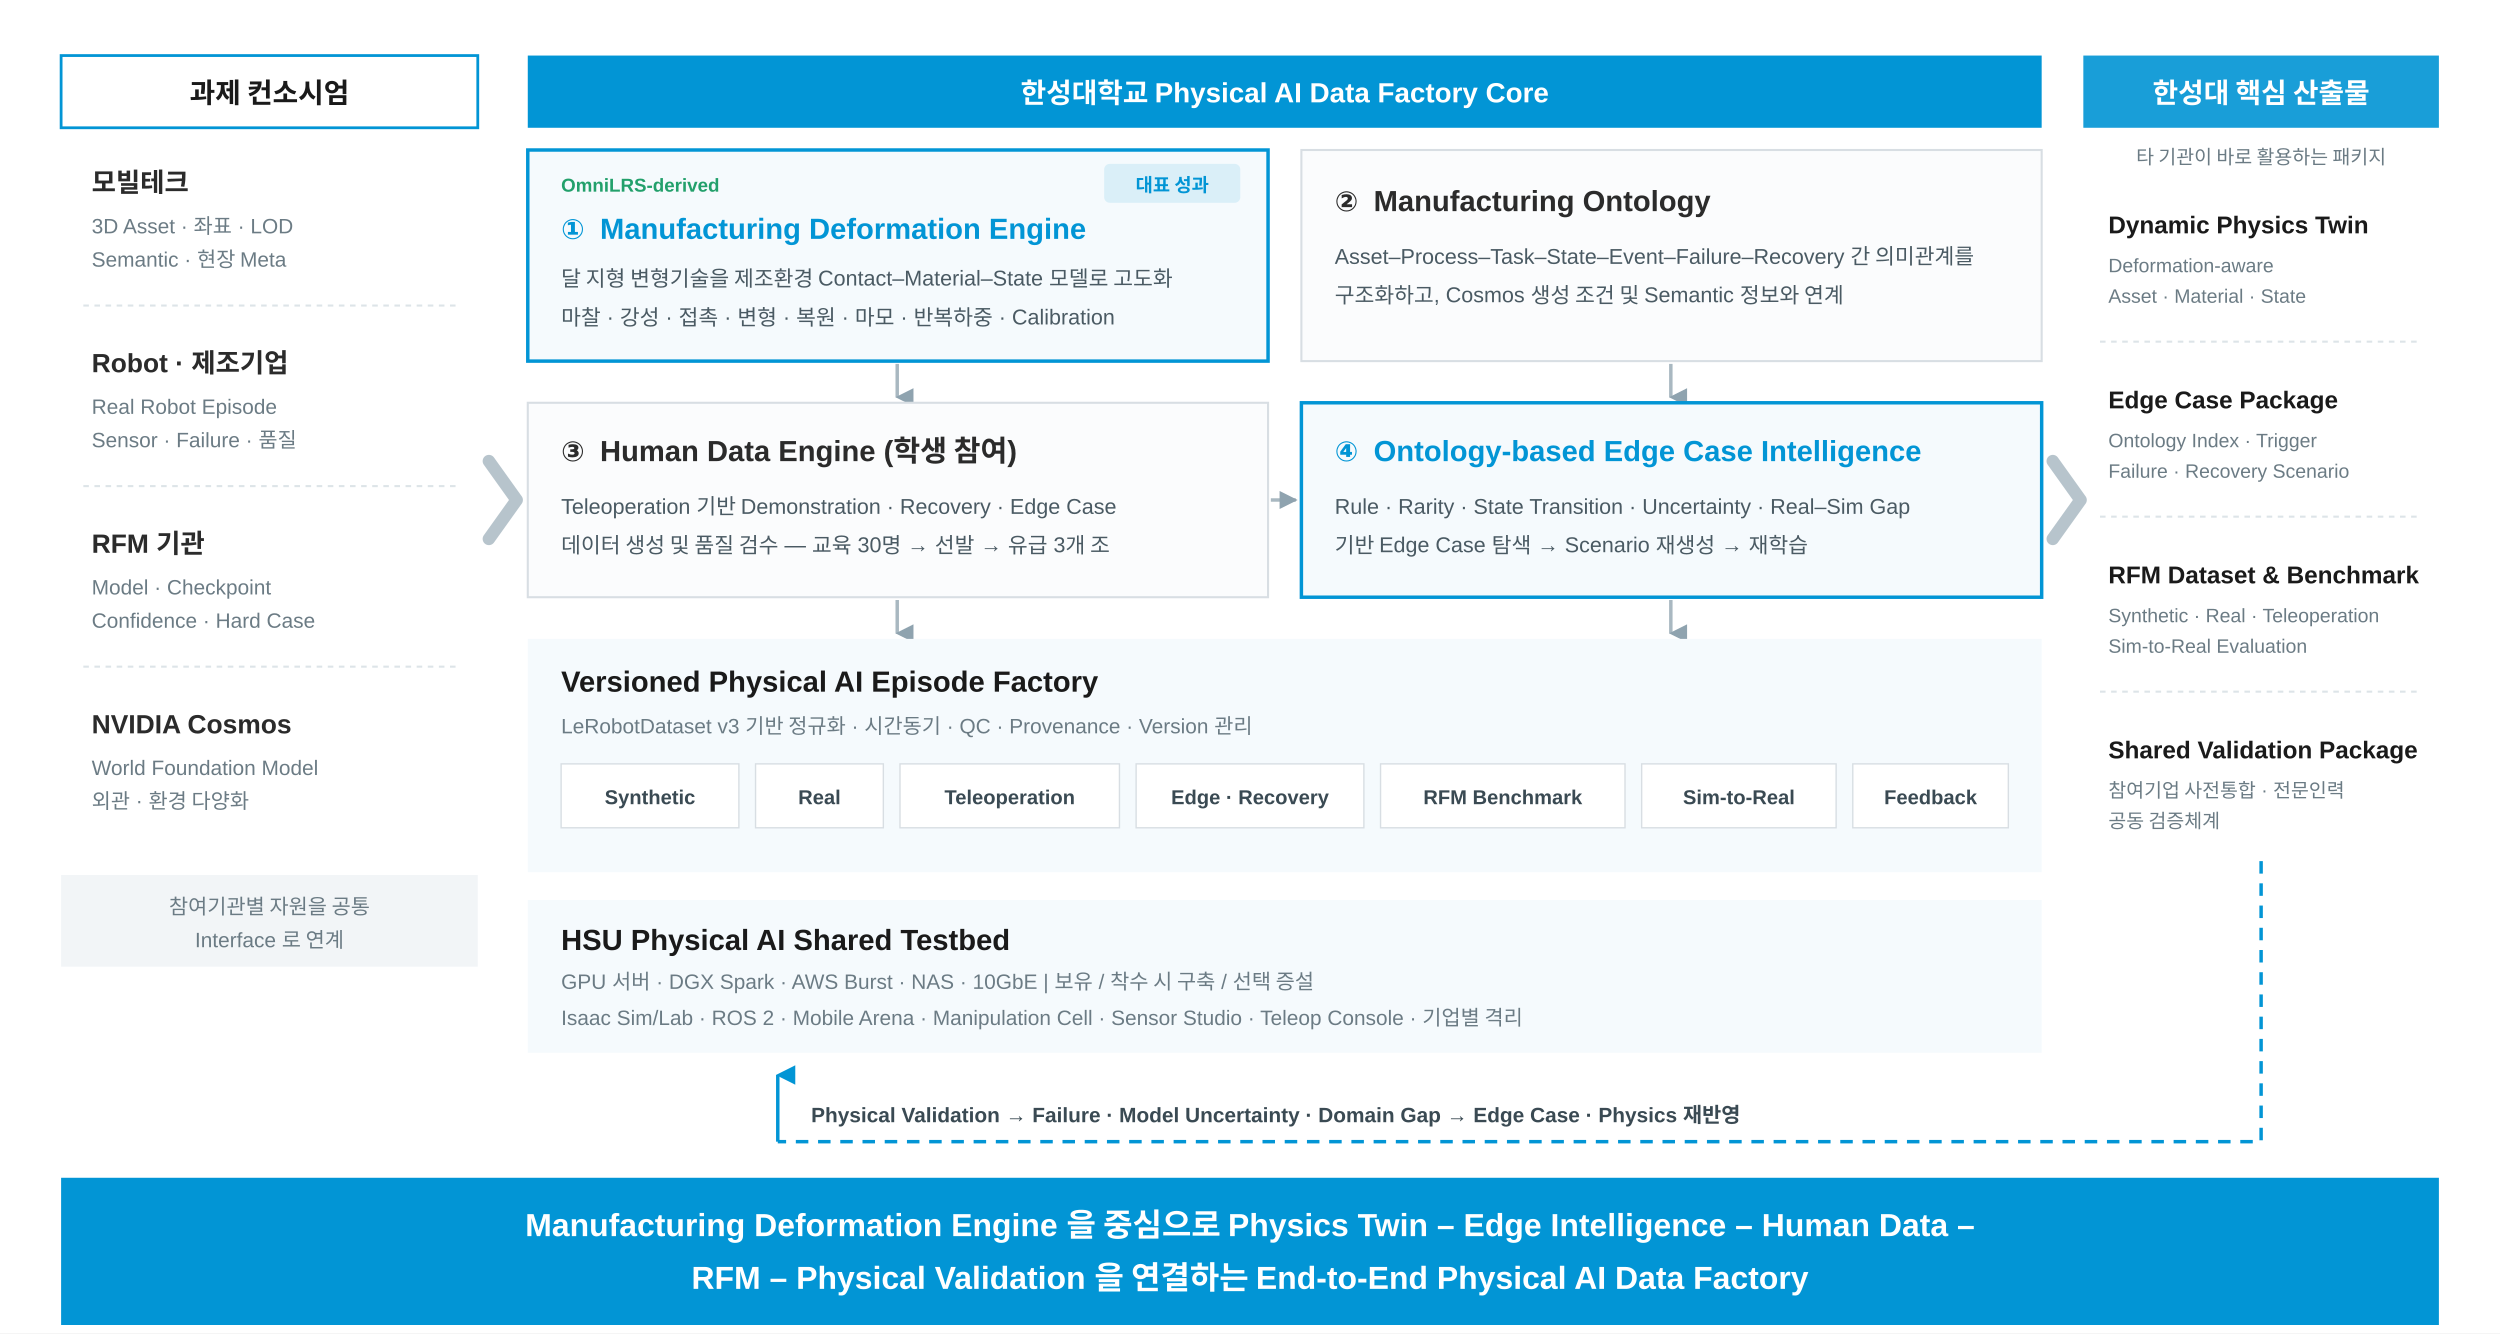
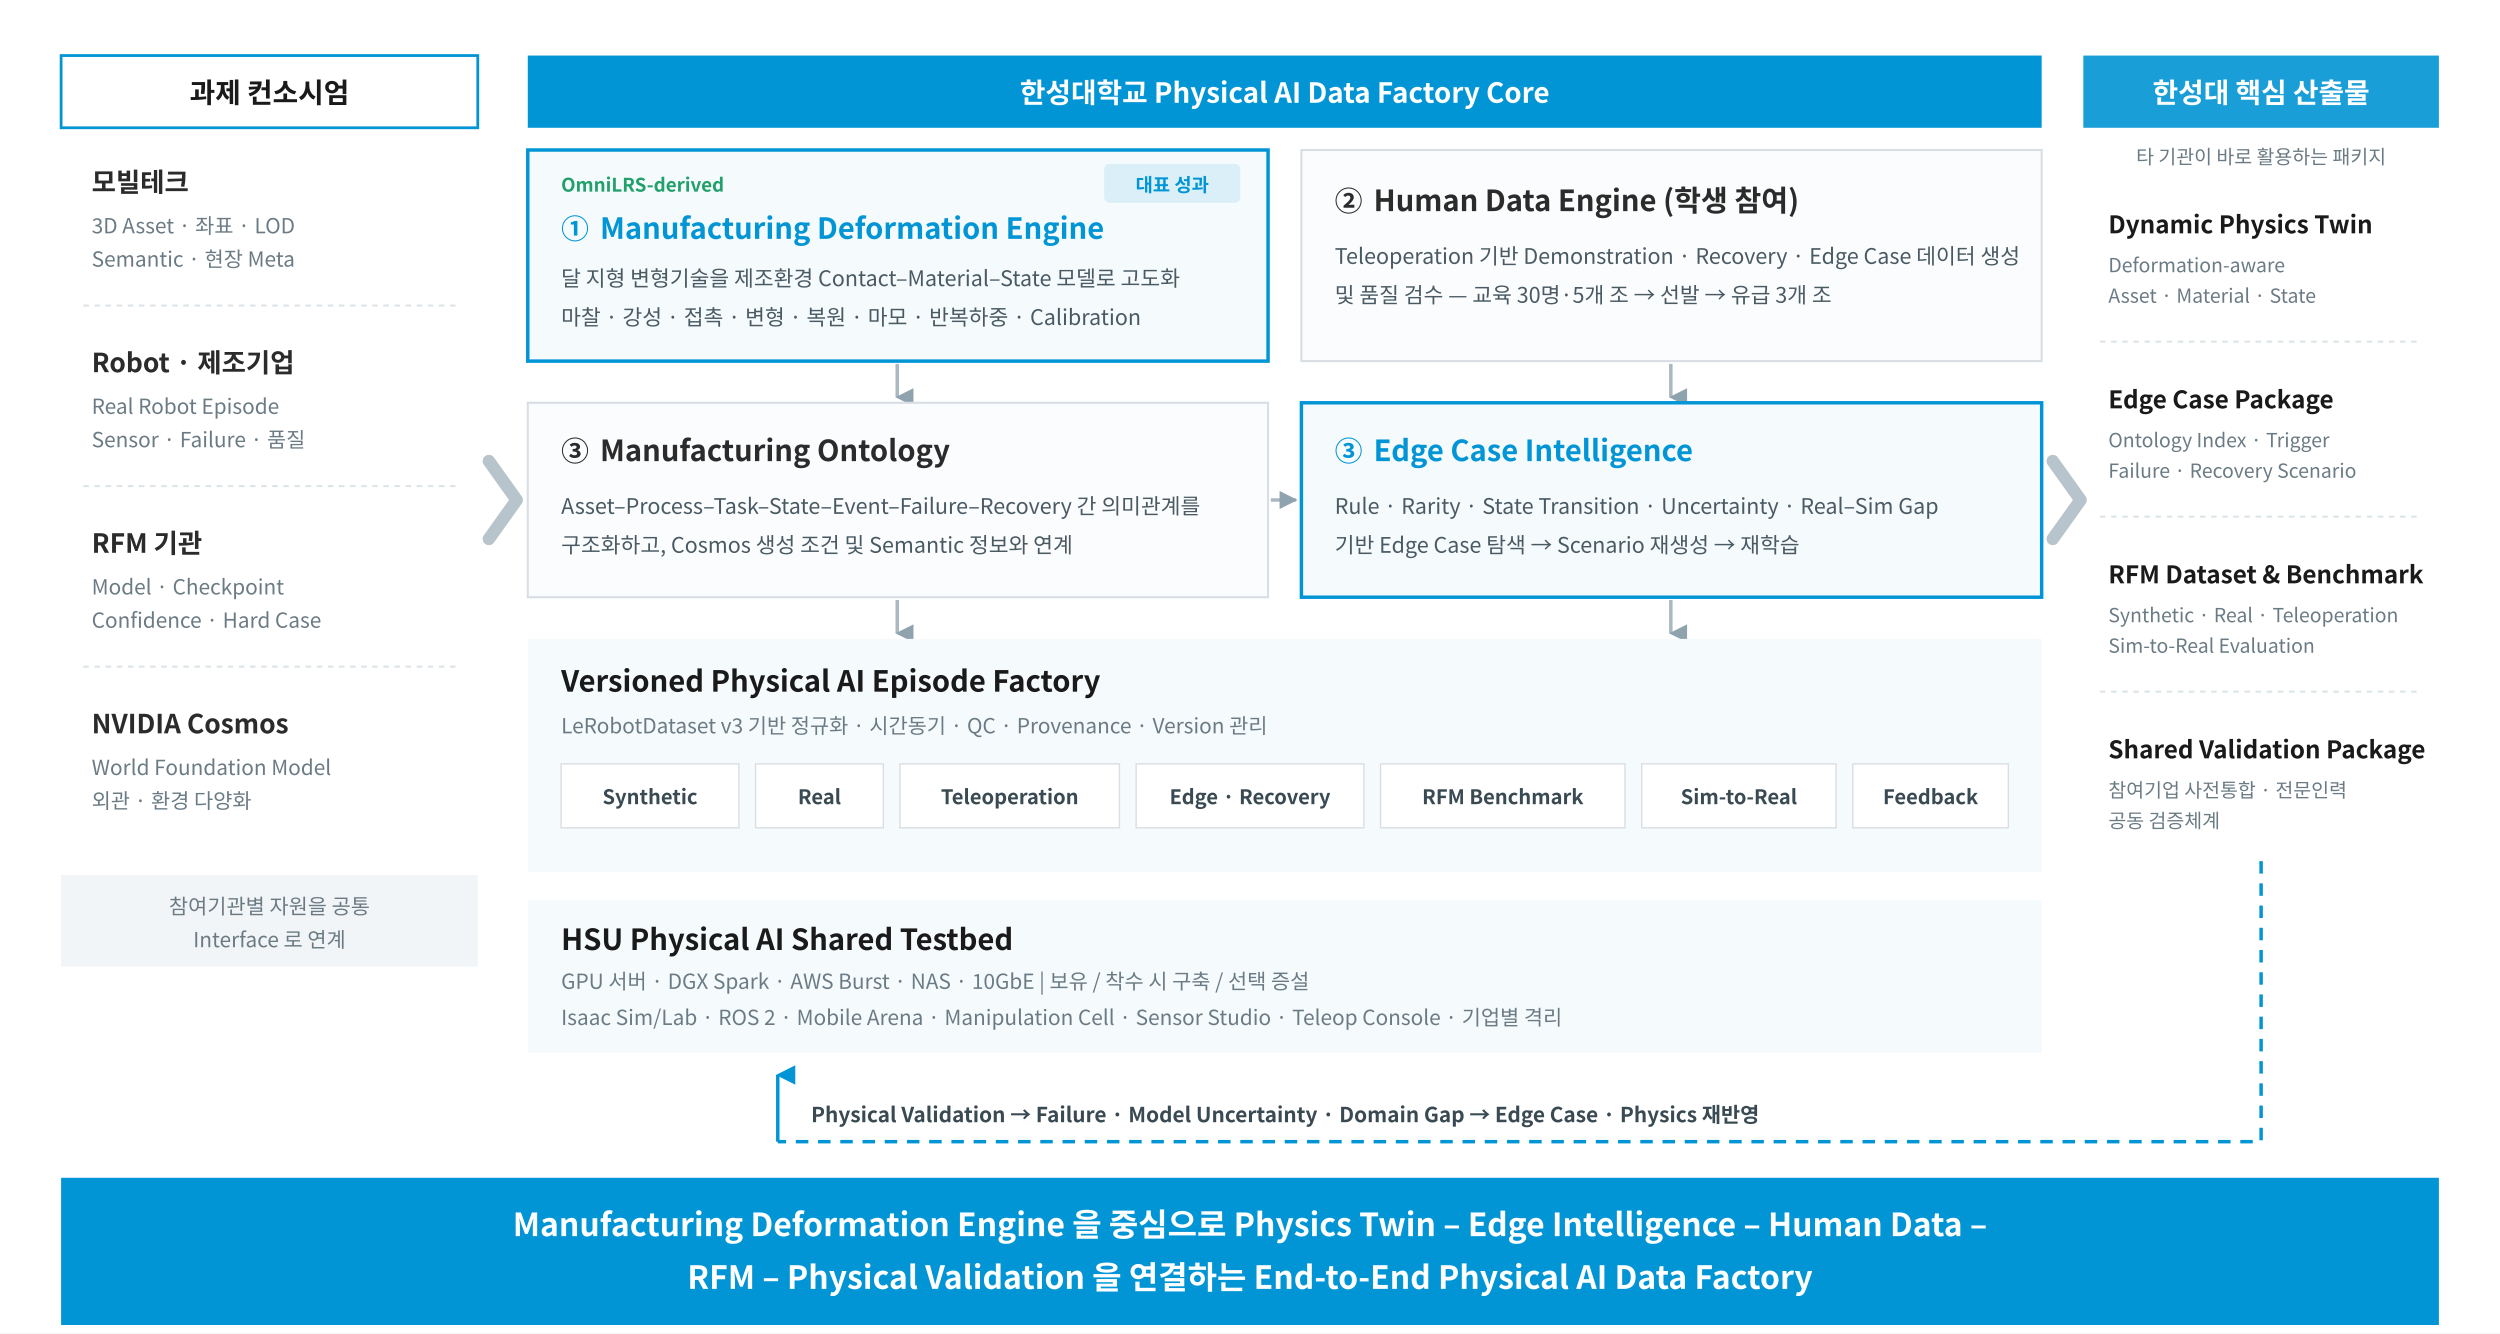
<svg xmlns="http://www.w3.org/2000/svg" width="1800" height="960" viewBox="0 0 1800 960" role="img" aria-labelledby="title desc">
  <defs>
    <marker id="dn" viewBox="0 0 10 10" refX="5" refY="9" markerWidth="13" markerHeight="13" markerUnits="userSpaceOnUse" orient="auto">
      <path d="M0 0 L10 0 L5 10 z" fill="#8FA3AF" />
    </marker>
    <marker id="rt" viewBox="0 0 10 10" refX="9" refY="5" markerWidth="13" markerHeight="13" markerUnits="userSpaceOnUse" orient="auto">
      <path d="M0 0 L10 5 L0 10 z" fill="#8FA3AF" />
    </marker>
    <marker id="up" viewBox="0 0 10 10" refX="5" refY="1" markerWidth="14" markerHeight="14" markerUnits="userSpaceOnUse" orient="auto">
      <path d="M5 0 L10 10 L0 10 z" fill="#0295D5" />
    </marker>
    <style>
-       text { font-family: "Noto Sans KR", "Malgun Gothic", Arial, sans-serif; }
+       text { font-family: "Noto Sans KR", "Noto Sans CJK KR", "Malgun Gothic", Arial, sans-serif; }
      .eyebrow { font-size: 16px; font-weight: 700; fill: #0295D5; letter-spacing: 1.4px; }
      .h1      { font-size: 38px; font-weight: 800; fill: #1A1A1A; }
      .ci      { font-size: 19px; font-weight: 800; fill: #0295D5; letter-spacing: .5px; }
      .cis     { font-size: 11px; font-weight: 700; fill: #7A8A93; letter-spacing: 1.6px; }
      .colhd   { font-size: 20px; font-weight: 800; }
      .itemT   { font-size: 19px; font-weight: 700; fill: #2B2B2B; }
      .itemB   { font-size: 15px; fill: #6B7B84; }
      .cardN   { font-size: 20px; font-weight: 800; }
      .cardT   { font-size: 21px; font-weight: 800; }
      .cardB   { font-size: 15.5px; fill: #4A5A63; }
      .tag     { font-size: 13.5px; font-weight: 700; fill: #22A06B; }
      .badge   { font-size: 13.5px; font-weight: 700; fill: #0295D5; }
      .bandT   { font-size: 21px; font-weight: 800; fill: #1A1A1A; }
      .bandB   { font-size: 15px; fill: #6B7B84; }
      .pill    { font-size: 14.5px; font-weight: 600; fill: #3A4A53; }
      .outT    { font-size: 17.5px; font-weight: 800; fill: #1A1A1A; }
      .outB    { font-size: 14px; fill: #6B7B84; }
      .fb      { font-size: 15px; font-weight: 600; fill: #3A4A53; }
      .foot    { font-size: 23px; font-weight: 800; fill: #ffffff; }
    </style>
  </defs>
  <rect width="1800" height="960" fill="#ffffff" />
  <g transform="translate(0,-110)">
    <rect x="44" y="150" width="300" height="52" fill="#ffffff" stroke="#0295D5" stroke-width="2" />
    <text x="194" y="184" text-anchor="middle" class="colhd" fill="#1A1A1A">과제 컨소시엄</text>
    <text x="66" y="248" class="itemT">모빌테크</text>
    <text x="66" y="278" class="itemB">3D Asset · 좌표 · LOD</text>
    <text x="66" y="302" class="itemB">Semantic · 현장 Meta</text>
    <path d="M60 330 H328" stroke="#DDE4E8" stroke-width="1.5" stroke-dasharray="4 4" />
    <text x="66" y="378" class="itemT">Robot · 제조기업</text>
    <text x="66" y="408" class="itemB">Real Robot Episode</text>
    <text x="66" y="432" class="itemB">Sensor · Failure · 품질</text>
    <path d="M60 460 H328" stroke="#DDE4E8" stroke-width="1.5" stroke-dasharray="4 4" />
    <text x="66" y="508" class="itemT">RFM 기관</text>
    <text x="66" y="538" class="itemB">Model · Checkpoint</text>
    <text x="66" y="562" class="itemB">Confidence · Hard Case</text>
    <path d="M60 590 H328" stroke="#DDE4E8" stroke-width="1.5" stroke-dasharray="4 4" />
    <text x="66" y="638" class="itemT">NVIDIA Cosmos</text>
    <text x="66" y="668" class="itemB">World Foundation Model</text>
    <text x="66" y="692" class="itemB">외관 · 환경 다양화</text>
    <rect x="44" y="740" width="300" height="66" fill="#F2F5F7" />
    <text x="194" y="768" text-anchor="middle" class="itemB">참여기관별 자원을 공통</text>
    <text x="194" y="792" text-anchor="middle" class="itemB">Interface 로 연계</text>
    <path d="M352 442 L372 470 L352 498" fill="none" stroke="#B7C4CC" stroke-width="9" stroke-linecap="round" stroke-linejoin="round" />
    <rect x="380" y="150" width="1090" height="52" fill="#0295D5" />
    <text x="925" y="184" text-anchor="middle" class="colhd" fill="#ffffff">한성대학교 Physical AI Data Factory Core</text>
    <rect x="380" y="218" width="533" height="152" fill="#F5FAFD" stroke="#0295D5" stroke-width="2.5" />
    <text x="404" y="248" class="tag">OmniLRS-derived</text>
    <rect x="795" y="228" width="98" height="28" rx="4" fill="#DAEFF8" />
    <text x="844" y="248" text-anchor="middle" class="badge">대표 성과</text>
    <text x="404" y="282" class="cardN" fill="#0295D5">①</text>
    <text x="432" y="282" class="cardT" fill="#0295D5">Manufacturing Deformation Engine</text>
    <text x="404" y="316" class="cardB">달 지형 변형기술을 제조환경 Contact–Material–State 모델로 고도화</text>
    <text x="404" y="344" class="cardB">마찰 · 강성 · 접촉 · 변형 · 복원 · 마모 · 반복하중 · Calibration</text>
    <rect x="937" y="218" width="533" height="152" fill="#FBFCFD" stroke="#D8DEE3" stroke-width="1.5" />
    <text x="961" y="262" class="cardN" fill="#2B2B2B">②</text>
-     <text x="989" y="262" class="cardT" fill="#2B2B2B">Manufacturing Ontology</text>
-     <text x="961" y="300" class="cardB">Asset–Process–Task–State–Event–Failure–Recovery 간 의미관계를</text>
-     <text x="961" y="328" class="cardB">구조화하고, Cosmos 생성 조건 및 Semantic 정보와 연계</text>
+     <text x="989" y="262" class="cardT" fill="#2B2B2B">Human Data Engine (학생 참여)</text>
+     <text x="961" y="300" class="cardB">Teleoperation 기반 Demonstration · Recovery · Edge Case 데이터 생성</text>
+     <text x="961" y="328" class="cardB">및 품질 검수 — 교육 30명·5개 조 → 선발 → 유급 3개 조</text>
    <path d="M646 372 V396" stroke="#A9B8C1" stroke-width="2.5" marker-end="url(#dn)" />
    <path d="M1203 372 V396" stroke="#A9B8C1" stroke-width="2.5" marker-end="url(#dn)" />
    <rect x="380" y="400" width="533" height="140" fill="#FBFCFD" stroke="#D8DEE3" stroke-width="1.5" />
    <text x="404" y="442" class="cardN" fill="#2B2B2B">③</text>
-     <text x="432" y="442" class="cardT" fill="#2B2B2B">Human Data Engine (학생 참여)</text>
-     <text x="404" y="480" class="cardB">Teleoperation 기반 Demonstration · Recovery · Edge Case</text>
-     <text x="404" y="508" class="cardB">데이터 생성 및 품질 검수 — 교육 30명 → 선발 → 유급 3개 조</text>
+     <text x="432" y="442" class="cardT" fill="#2B2B2B">Manufacturing Ontology</text>
+     <text x="404" y="480" class="cardB">Asset–Process–Task–State–Event–Failure–Recovery 간 의미관계를</text>
+     <text x="404" y="508" class="cardB">구조화하고, Cosmos 생성 조건 및 Semantic 정보와 연계</text>
    <rect x="937" y="400" width="533" height="140" fill="#F5FAFD" stroke="#0295D5" stroke-width="2.5" />
-     <text x="961" y="442" class="cardN" fill="#0295D5">④</text>
-     <text x="989" y="442" class="cardT" fill="#0295D5">Ontology-based Edge Case Intelligence</text>
+     <text x="961" y="442" class="cardN" fill="#0295D5">③</text>
+     <text x="989" y="442" class="cardT" fill="#0295D5">Edge Case Intelligence</text>
    <text x="961" y="480" class="cardB">Rule · Rarity · State Transition · Uncertainty · Real–Sim Gap</text>
    <text x="961" y="508" class="cardB">기반 Edge Case 탐색 → Scenario 재생성 → 재학습</text>
    <path d="M915 470 L933 470" stroke="#A9B8C1" stroke-width="2.5" marker-end="url(#rt)" />
    <path d="M646 542 V566" stroke="#A9B8C1" stroke-width="2.5" marker-end="url(#dn)" />
    <path d="M1203 542 V566" stroke="#A9B8C1" stroke-width="2.5" marker-end="url(#dn)" />
    <rect x="380" y="570" width="1090" height="168" fill="#F5FAFD" />
    <text x="404" y="608" class="bandT">Versioned Physical AI Episode Factory</text>
    <text x="404" y="638" class="bandB">LeRobotDataset v3 기반 정규화 · 시간동기 · QC · Provenance · Version 관리</text>
    <g class="pill">
      <rect x="404" y="660" width="128" height="46" fill="#ffffff" stroke="#D8DEE3" />
      <text x="468" y="689" text-anchor="middle">Synthetic</text>
      <rect x="544" y="660" width="92" height="46" fill="#ffffff" stroke="#D8DEE3" />
      <text x="590" y="689" text-anchor="middle">Real</text>
      <rect x="648" y="660" width="158" height="46" fill="#ffffff" stroke="#D8DEE3" />
      <text x="727" y="689" text-anchor="middle">Teleoperation</text>
      <rect x="818" y="660" width="164" height="46" fill="#ffffff" stroke="#D8DEE3" />
      <text x="900" y="689" text-anchor="middle">Edge · Recovery</text>
      <rect x="994" y="660" width="176" height="46" fill="#ffffff" stroke="#D8DEE3" />
      <text x="1082" y="689" text-anchor="middle">RFM Benchmark</text>
      <rect x="1182" y="660" width="140" height="46" fill="#ffffff" stroke="#D8DEE3" />
      <text x="1252" y="689" text-anchor="middle">Sim-to-Real</text>
      <rect x="1334" y="660" width="112" height="46" fill="#ffffff" stroke="#D8DEE3" />
      <text x="1390" y="689" text-anchor="middle">Feedback</text>
    </g>
    <rect x="380" y="758" width="1090" height="110" fill="#F5FAFD" />
    <text x="404" y="794" class="bandT">HSU Physical AI Shared Testbed</text>
    <text x="404" y="822" class="bandB">GPU 서버 · DGX Spark · AWS Burst · NAS · 10GbE  |  보유 / 착수 시 구축 / 선택 증설</text>
    <text x="404" y="848" class="bandB">Isaac Sim/Lab · ROS 2 · Mobile Arena · Manipulation Cell · Sensor Studio · Teleop Console · 기업별 격리</text>
    <path d="M1478 442 L1498 470 L1478 498" fill="none" stroke="#B7C4CC" stroke-width="9" stroke-linecap="round" stroke-linejoin="round" />
    <rect x="1500" y="150" width="256" height="52" fill="#199ED8" />
    <text x="1628" y="184" text-anchor="middle" class="colhd" fill="#ffffff">한성대 핵심 산출물</text>
    <text x="1628" y="228" text-anchor="middle" class="outB">타 기관이 바로 활용하는 패키지</text>
    <text x="1518" y="278" class="outT">Dynamic Physics Twin</text>
    <text x="1518" y="306" class="outB">Deformation-aware</text>
    <text x="1518" y="328" class="outB">Asset · Material · State</text>
    <path d="M1512 356 H1744" stroke="#DDE4E8" stroke-width="1.5" stroke-dasharray="4 4" />
    <text x="1518" y="404" class="outT">Edge Case Package</text>
    <text x="1518" y="432" class="outB">Ontology Index · Trigger</text>
    <text x="1518" y="454" class="outB">Failure · Recovery Scenario</text>
    <path d="M1512 482 H1744" stroke="#DDE4E8" stroke-width="1.5" stroke-dasharray="4 4" />
    <text x="1518" y="530" class="outT">RFM Dataset &amp; Benchmark</text>
    <text x="1518" y="558" class="outB">Synthetic · Real · Teleoperation</text>
    <text x="1518" y="580" class="outB">Sim-to-Real Evaluation</text>
    <path d="M1512 608 H1744" stroke="#DDE4E8" stroke-width="1.5" stroke-dasharray="4 4" />
    <text x="1518" y="656" class="outT">Shared Validation Package</text>
    <text x="1518" y="684" class="outB">참여기업 사전통합 · 전문인력</text>
    <text x="1518" y="706" class="outB">공동 검증체계</text>
    <path d="M1628 730 V932 H560" fill="none" stroke="#0295D5" stroke-width="2.5" stroke-dasharray="9 7" />
    <path d="M560 932 V884" stroke="#0295D5" stroke-width="2.5" marker-end="url(#up)" />
    <text x="584" y="918" class="fb">Physical Validation → Failure · Model Uncertainty · Domain Gap → Edge Case · Physics 재반영</text>
    <rect x="44" y="958" width="1712" height="106" fill="#0295D5" />
    <text x="900" y="1000" text-anchor="middle" class="foot">Manufacturing Deformation Engine 을 중심으로 Physics Twin – Edge Intelligence – Human Data –</text>
    <text x="900" y="1038" text-anchor="middle" class="foot">RFM – Physical Validation 을 연결하는 End-to-End Physical AI Data Factory</text>
  </g>
</svg>
